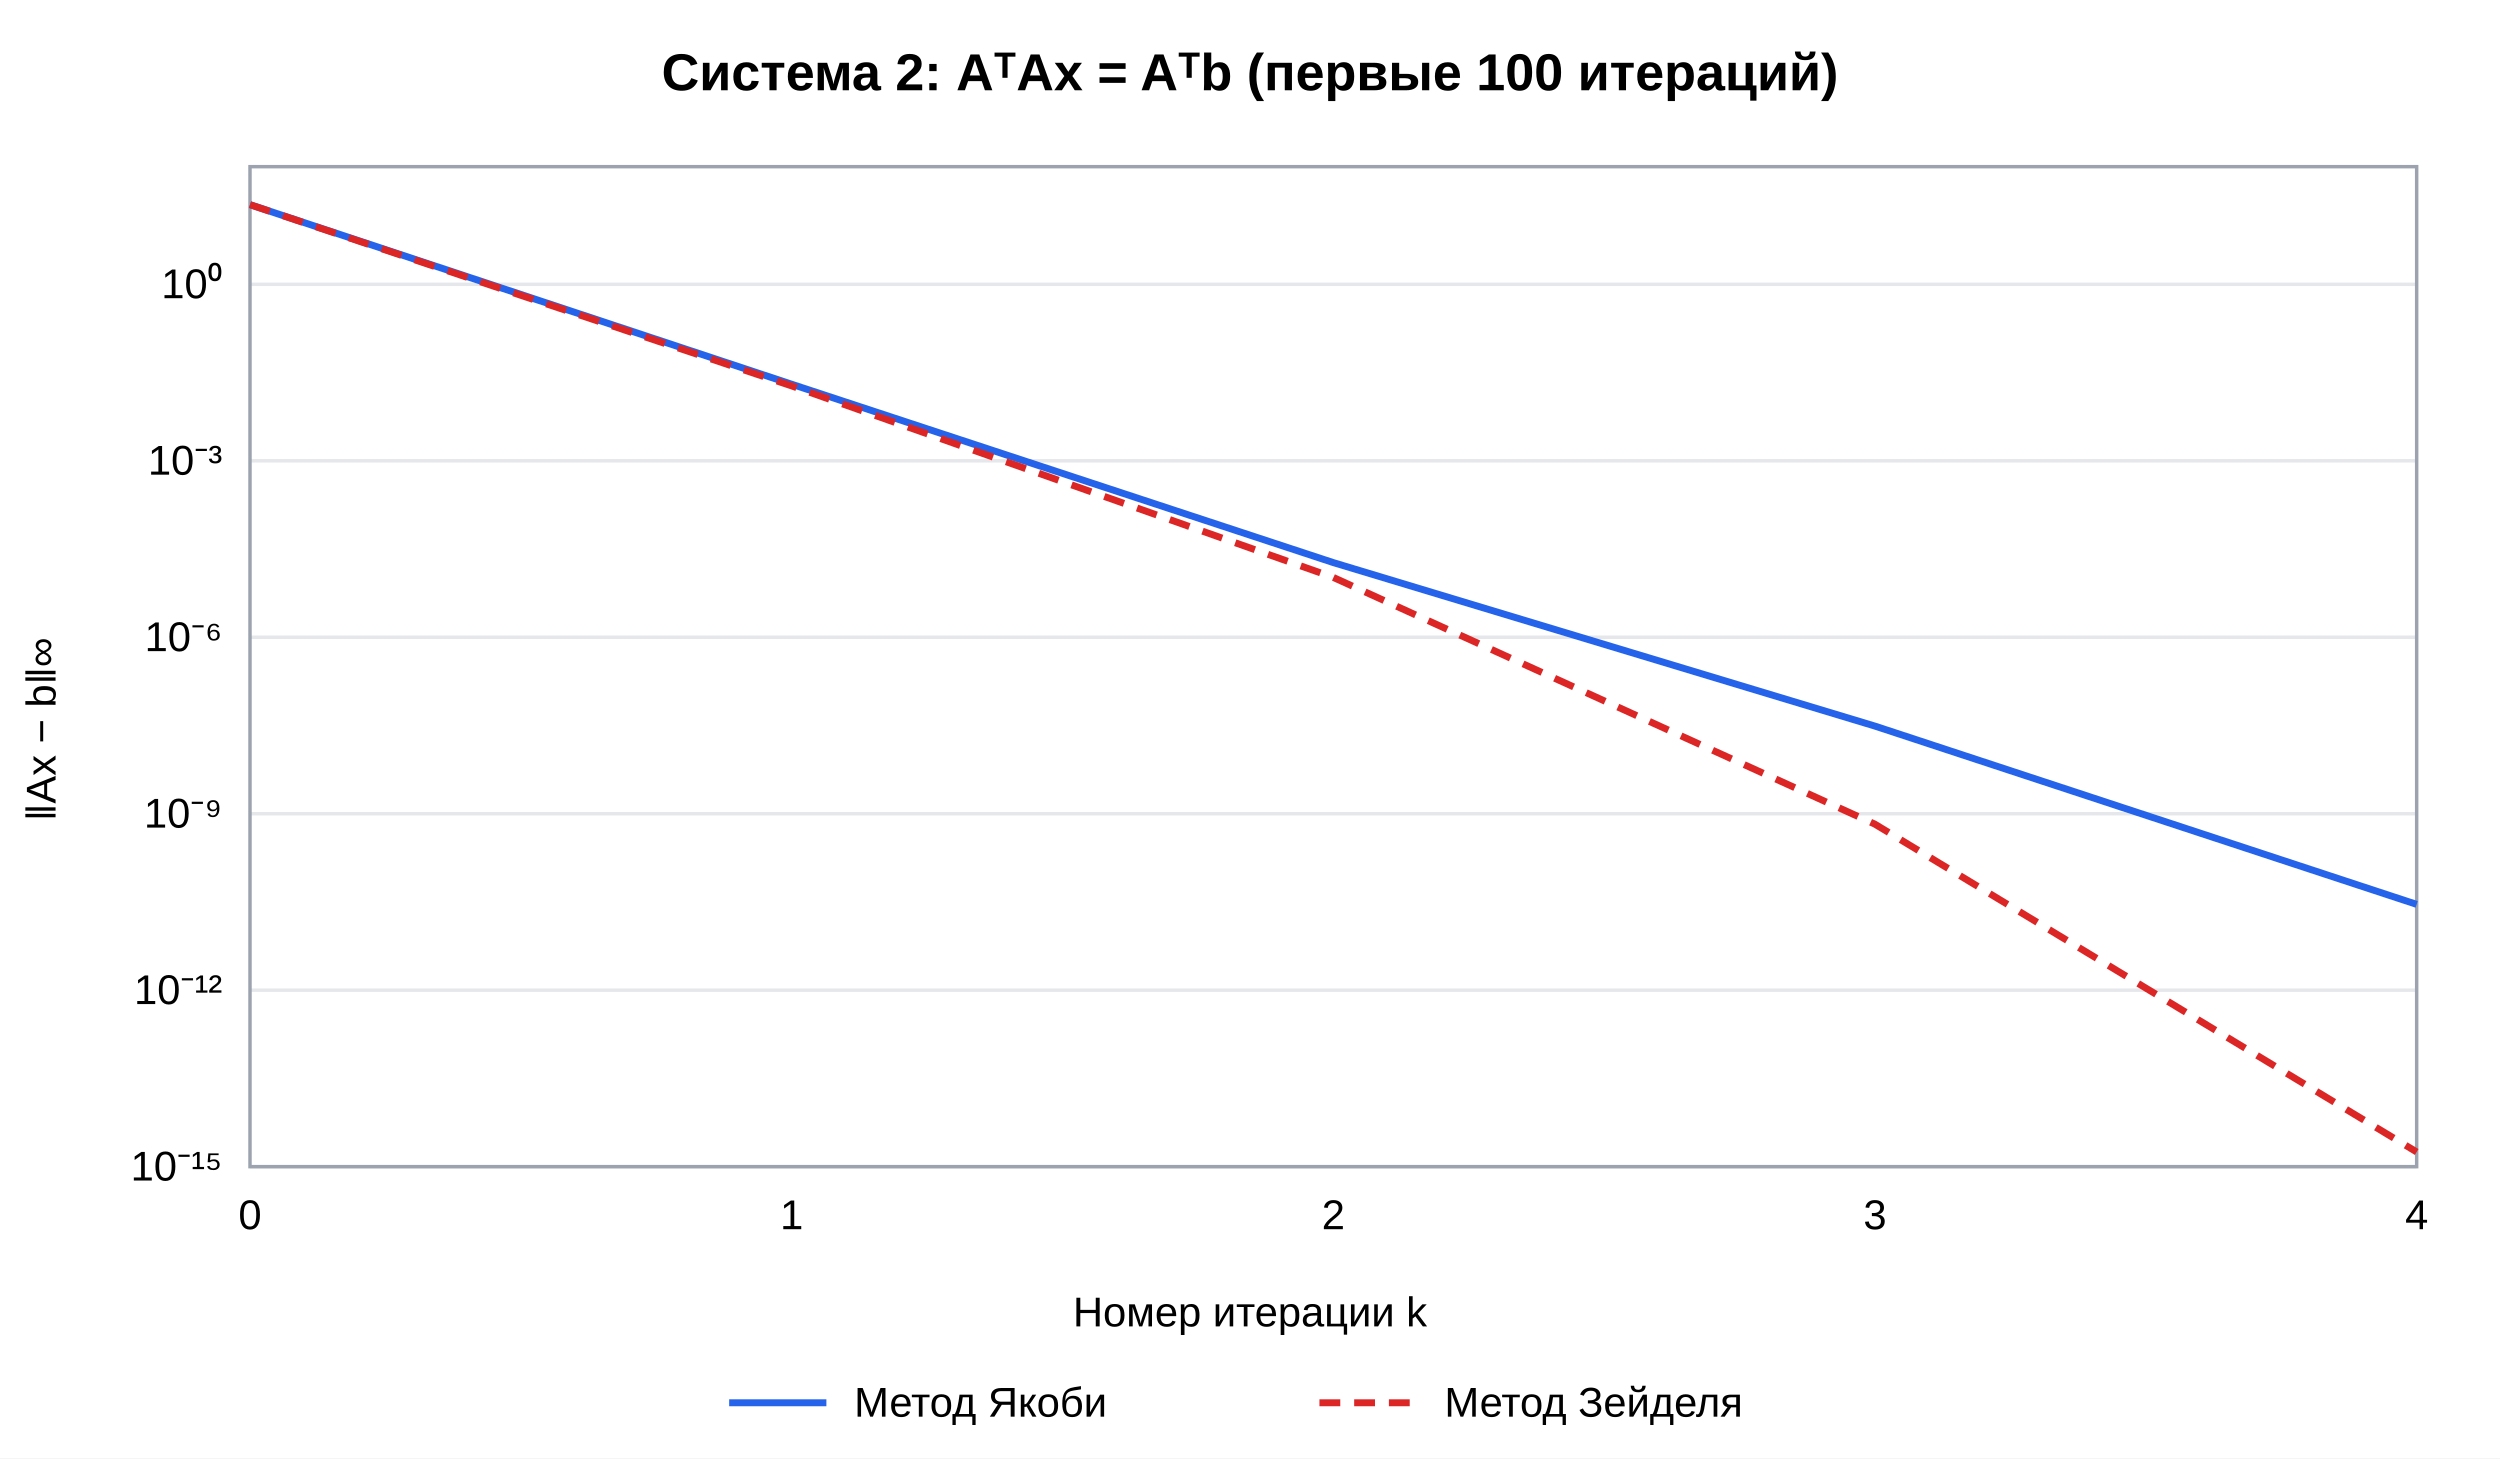
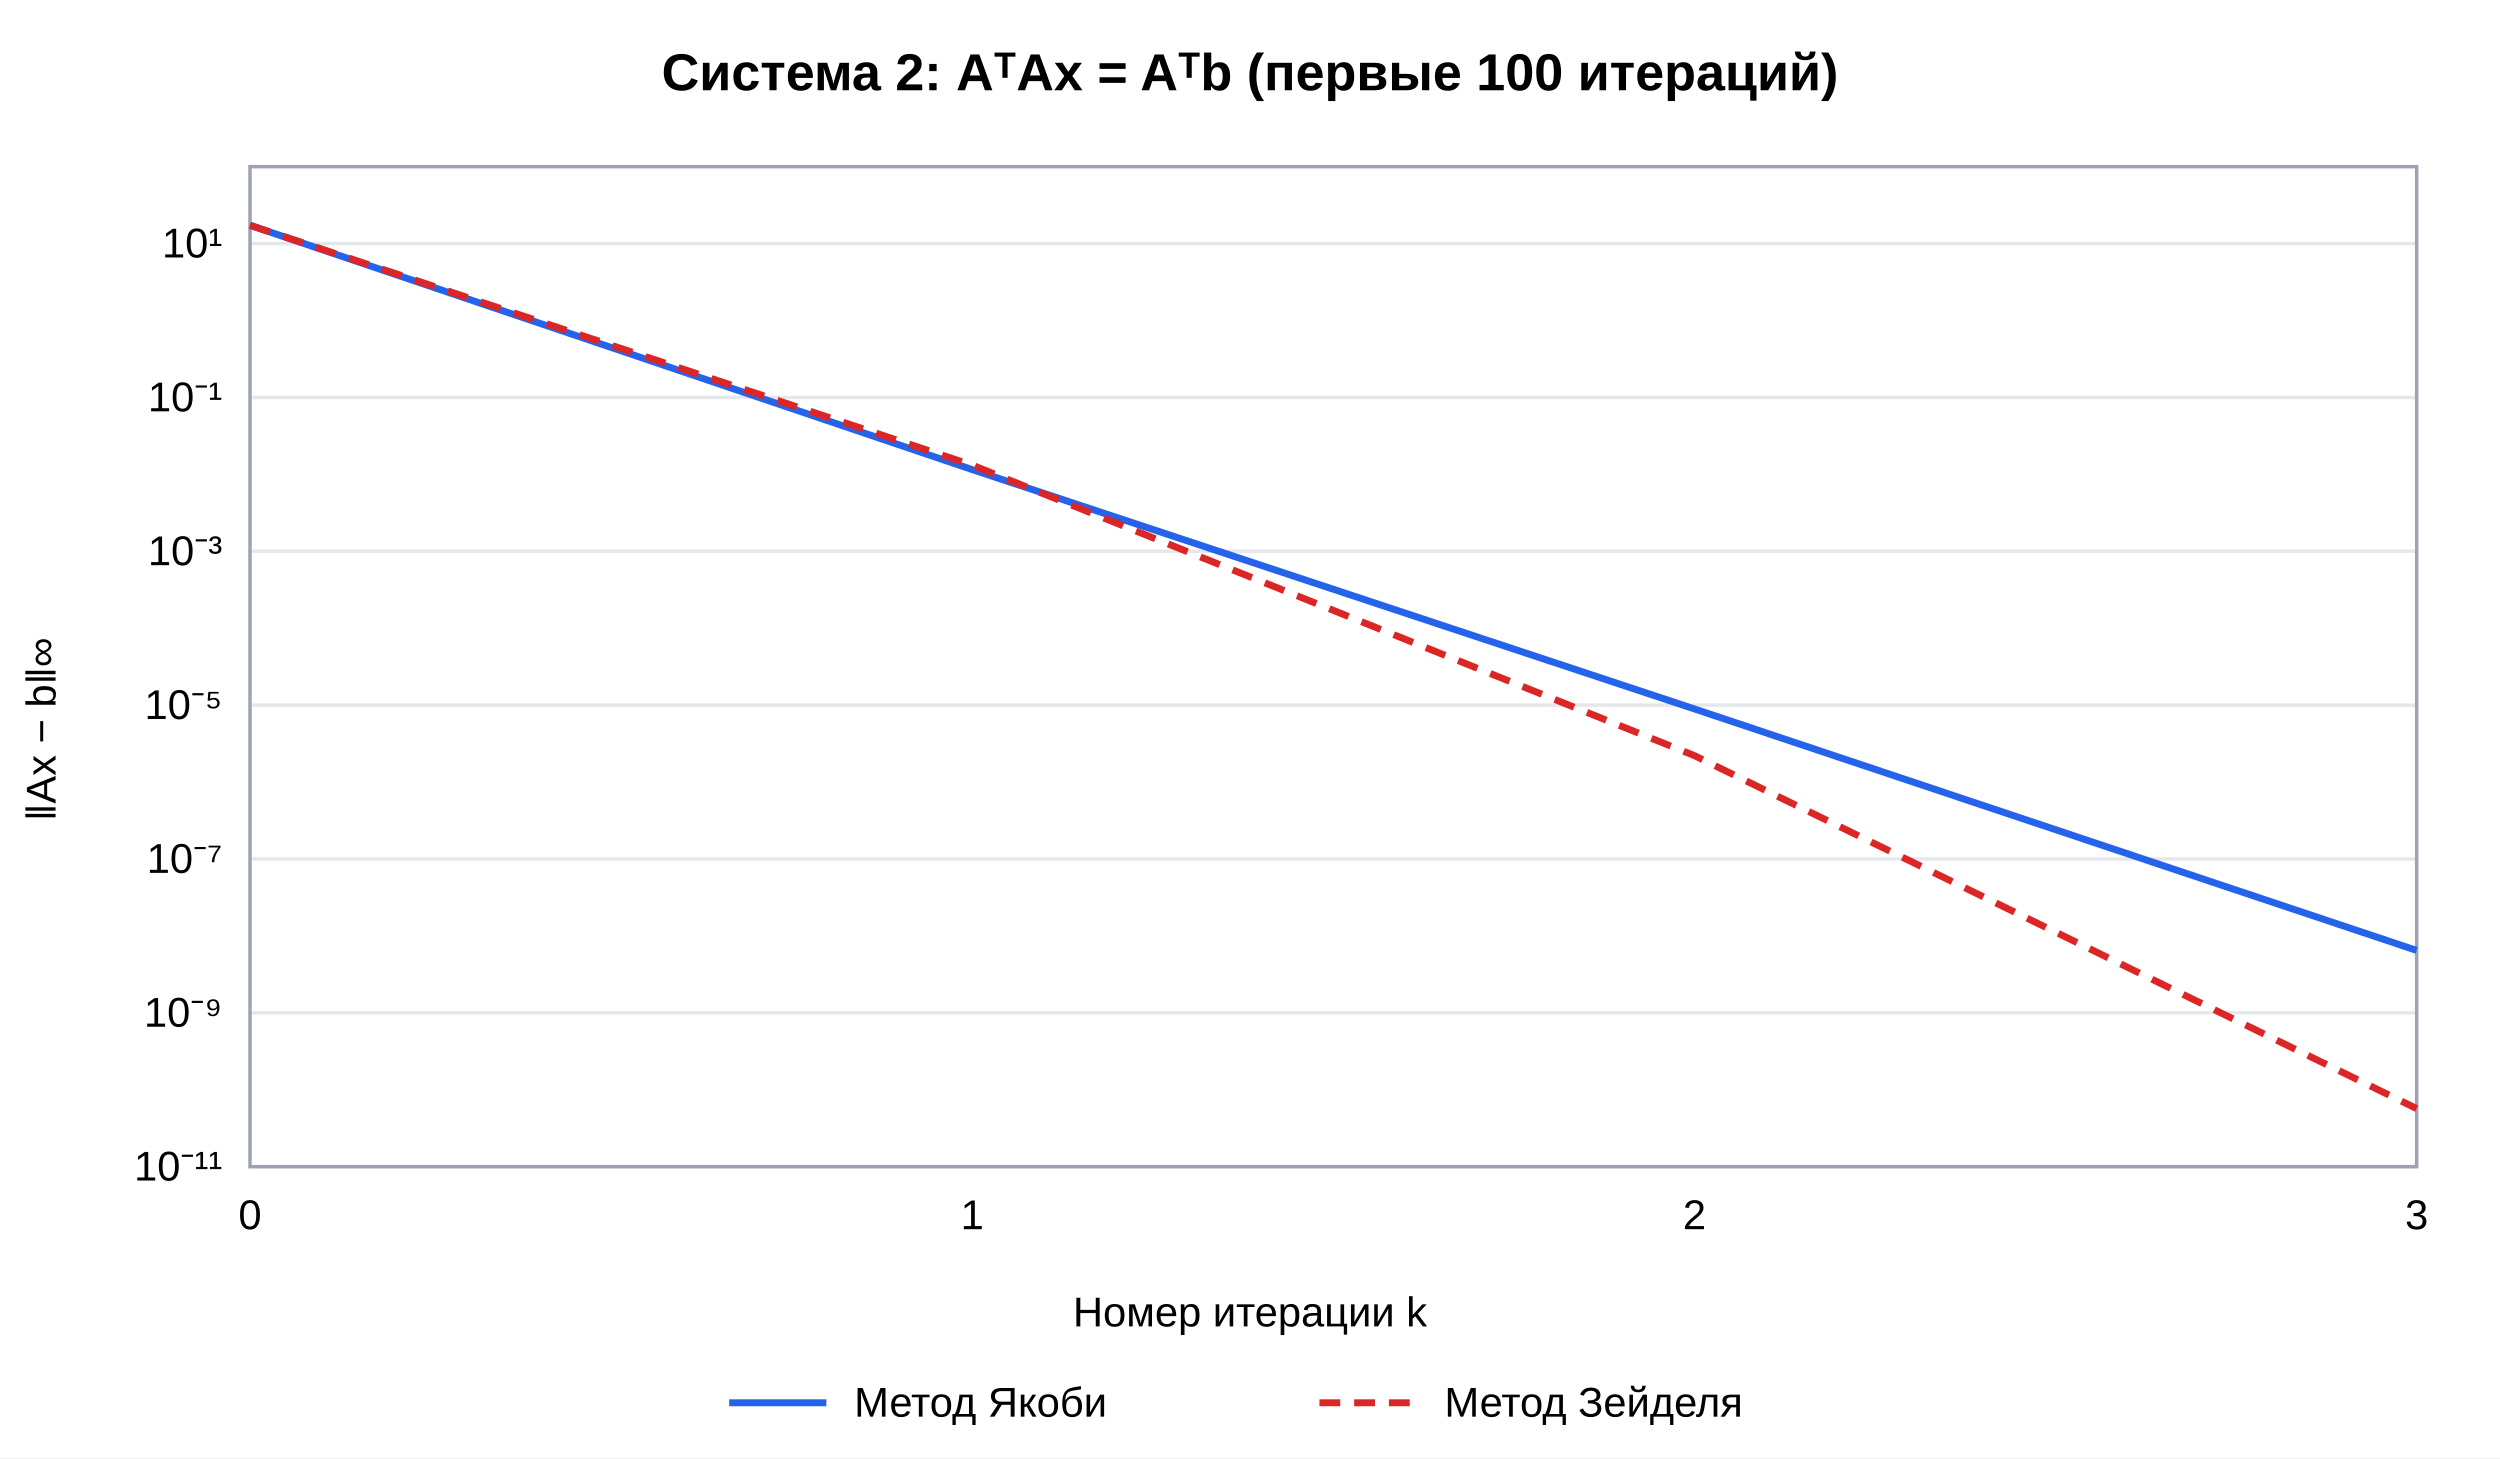
<svg xmlns="http://www.w3.org/2000/svg" viewBox="0 0 720 420" width="720" height="420" font-family="Arial, sans-serif" font-size="12">
  <rect width="720" height="420" fill="#fff" />
  <text x="360" y="26" text-anchor="middle" font-size="15" font-weight="bold">Система 2: AᵀAx = Aᵀb (первые 100 итераций)</text>
  <line x1="72" x2="696" y1="336" y2="336" stroke="#e5e7eb" />
-   <text x="64" y="340" text-anchor="end">10⁻¹⁵</text>
-   <line x1="72" x2="696" y1="285.176" y2="285.176" stroke="#e5e7eb" />
-   <text x="64" y="289.176" text-anchor="end">10⁻¹²</text>
-   <line x1="72" x2="696" y1="234.353" y2="234.353" stroke="#e5e7eb" />
-   <text x="64" y="238.353" text-anchor="end">10⁻⁹</text>
-   <line x1="72" x2="696" y1="183.529" y2="183.529" stroke="#e5e7eb" />
-   <text x="64" y="187.529" text-anchor="end">10⁻⁶</text>
-   <line x1="72" x2="696" y1="132.706" y2="132.706" stroke="#e5e7eb" />
-   <text x="64" y="136.706" text-anchor="end">10⁻³</text>
-   <line x1="72" x2="696" y1="81.882" y2="81.882" stroke="#e5e7eb" />
-   <text x="64" y="85.882" text-anchor="end">10⁰</text>
+   <text x="64" y="340" text-anchor="end">10⁻¹¹</text>
+   <line x1="72" x2="696" y1="291.692" y2="291.692" stroke="#e5e7eb" />
+   <text x="64" y="295.692" text-anchor="end">10⁻⁹</text>
+   <line x1="72" x2="696" y1="247.385" y2="247.385" stroke="#e5e7eb" />
+   <text x="64" y="251.385" text-anchor="end">10⁻⁷</text>
+   <line x1="72" x2="696" y1="203.077" y2="203.077" stroke="#e5e7eb" />
+   <text x="64" y="207.077" text-anchor="end">10⁻⁵</text>
+   <line x1="72" x2="696" y1="158.769" y2="158.769" stroke="#e5e7eb" />
+   <text x="64" y="162.769" text-anchor="end">10⁻³</text>
+   <line x1="72" x2="696" y1="114.462" y2="114.462" stroke="#e5e7eb" />
+   <text x="64" y="118.462" text-anchor="end">10⁻¹</text>
+   <line x1="72" x2="696" y1="70.154" y2="70.154" stroke="#e5e7eb" />
+   <text x="64" y="74.154" text-anchor="end">10¹</text>
  <text x="72" y="354" text-anchor="middle">0</text>
-   <text x="228" y="354" text-anchor="middle">1</text>
-   <text x="384" y="354" text-anchor="middle">2</text>
-   <text x="540" y="354" text-anchor="middle">3</text>
-   <text x="696" y="354" text-anchor="middle">4</text>
+   <text x="280" y="354" text-anchor="middle">1</text>
+   <text x="488" y="354" text-anchor="middle">2</text>
+   <text x="696" y="354" text-anchor="middle">3</text>
  <rect x="72" y="48" width="624" height="288" fill="none" stroke="#9ca3af" />
  <text x="360" y="382" text-anchor="middle">Номер итерации k</text>
  <text x="16" y="210" text-anchor="middle" transform="rotate(-90 16 210)">‖Ax − b‖∞</text>
-   <path d="M72,58.945L228,110.66L384,162.032L540,209.122L696,260.464" fill="none" stroke="#2563eb" stroke-width="2" />
+   <path d="M72,64.886L280,135.251L488,204.176L696,273.729" fill="none" stroke="#2563eb" stroke-width="2" />
  <line x1="210" x2="238" y1="404" y2="404" stroke="#2563eb" stroke-width="2" />
  <text x="246" y="408">Метод Якоби</text>
-   <path d="M72,58.945L228,111.142L384,166.299L540,237.374L696,331.773" fill="none" stroke="#dc2626" stroke-width="2" stroke-dasharray="6 4" />
+   <path d="M72,64.886L280,133.955L488,217.623L696,319.276" fill="none" stroke="#dc2626" stroke-width="2" stroke-dasharray="6 4" />
  <line x1="380" x2="408" y1="404" y2="404" stroke="#dc2626" stroke-width="2" stroke-dasharray="6 4" />
  <text x="416" y="408">Метод Зейделя</text>
</svg>
